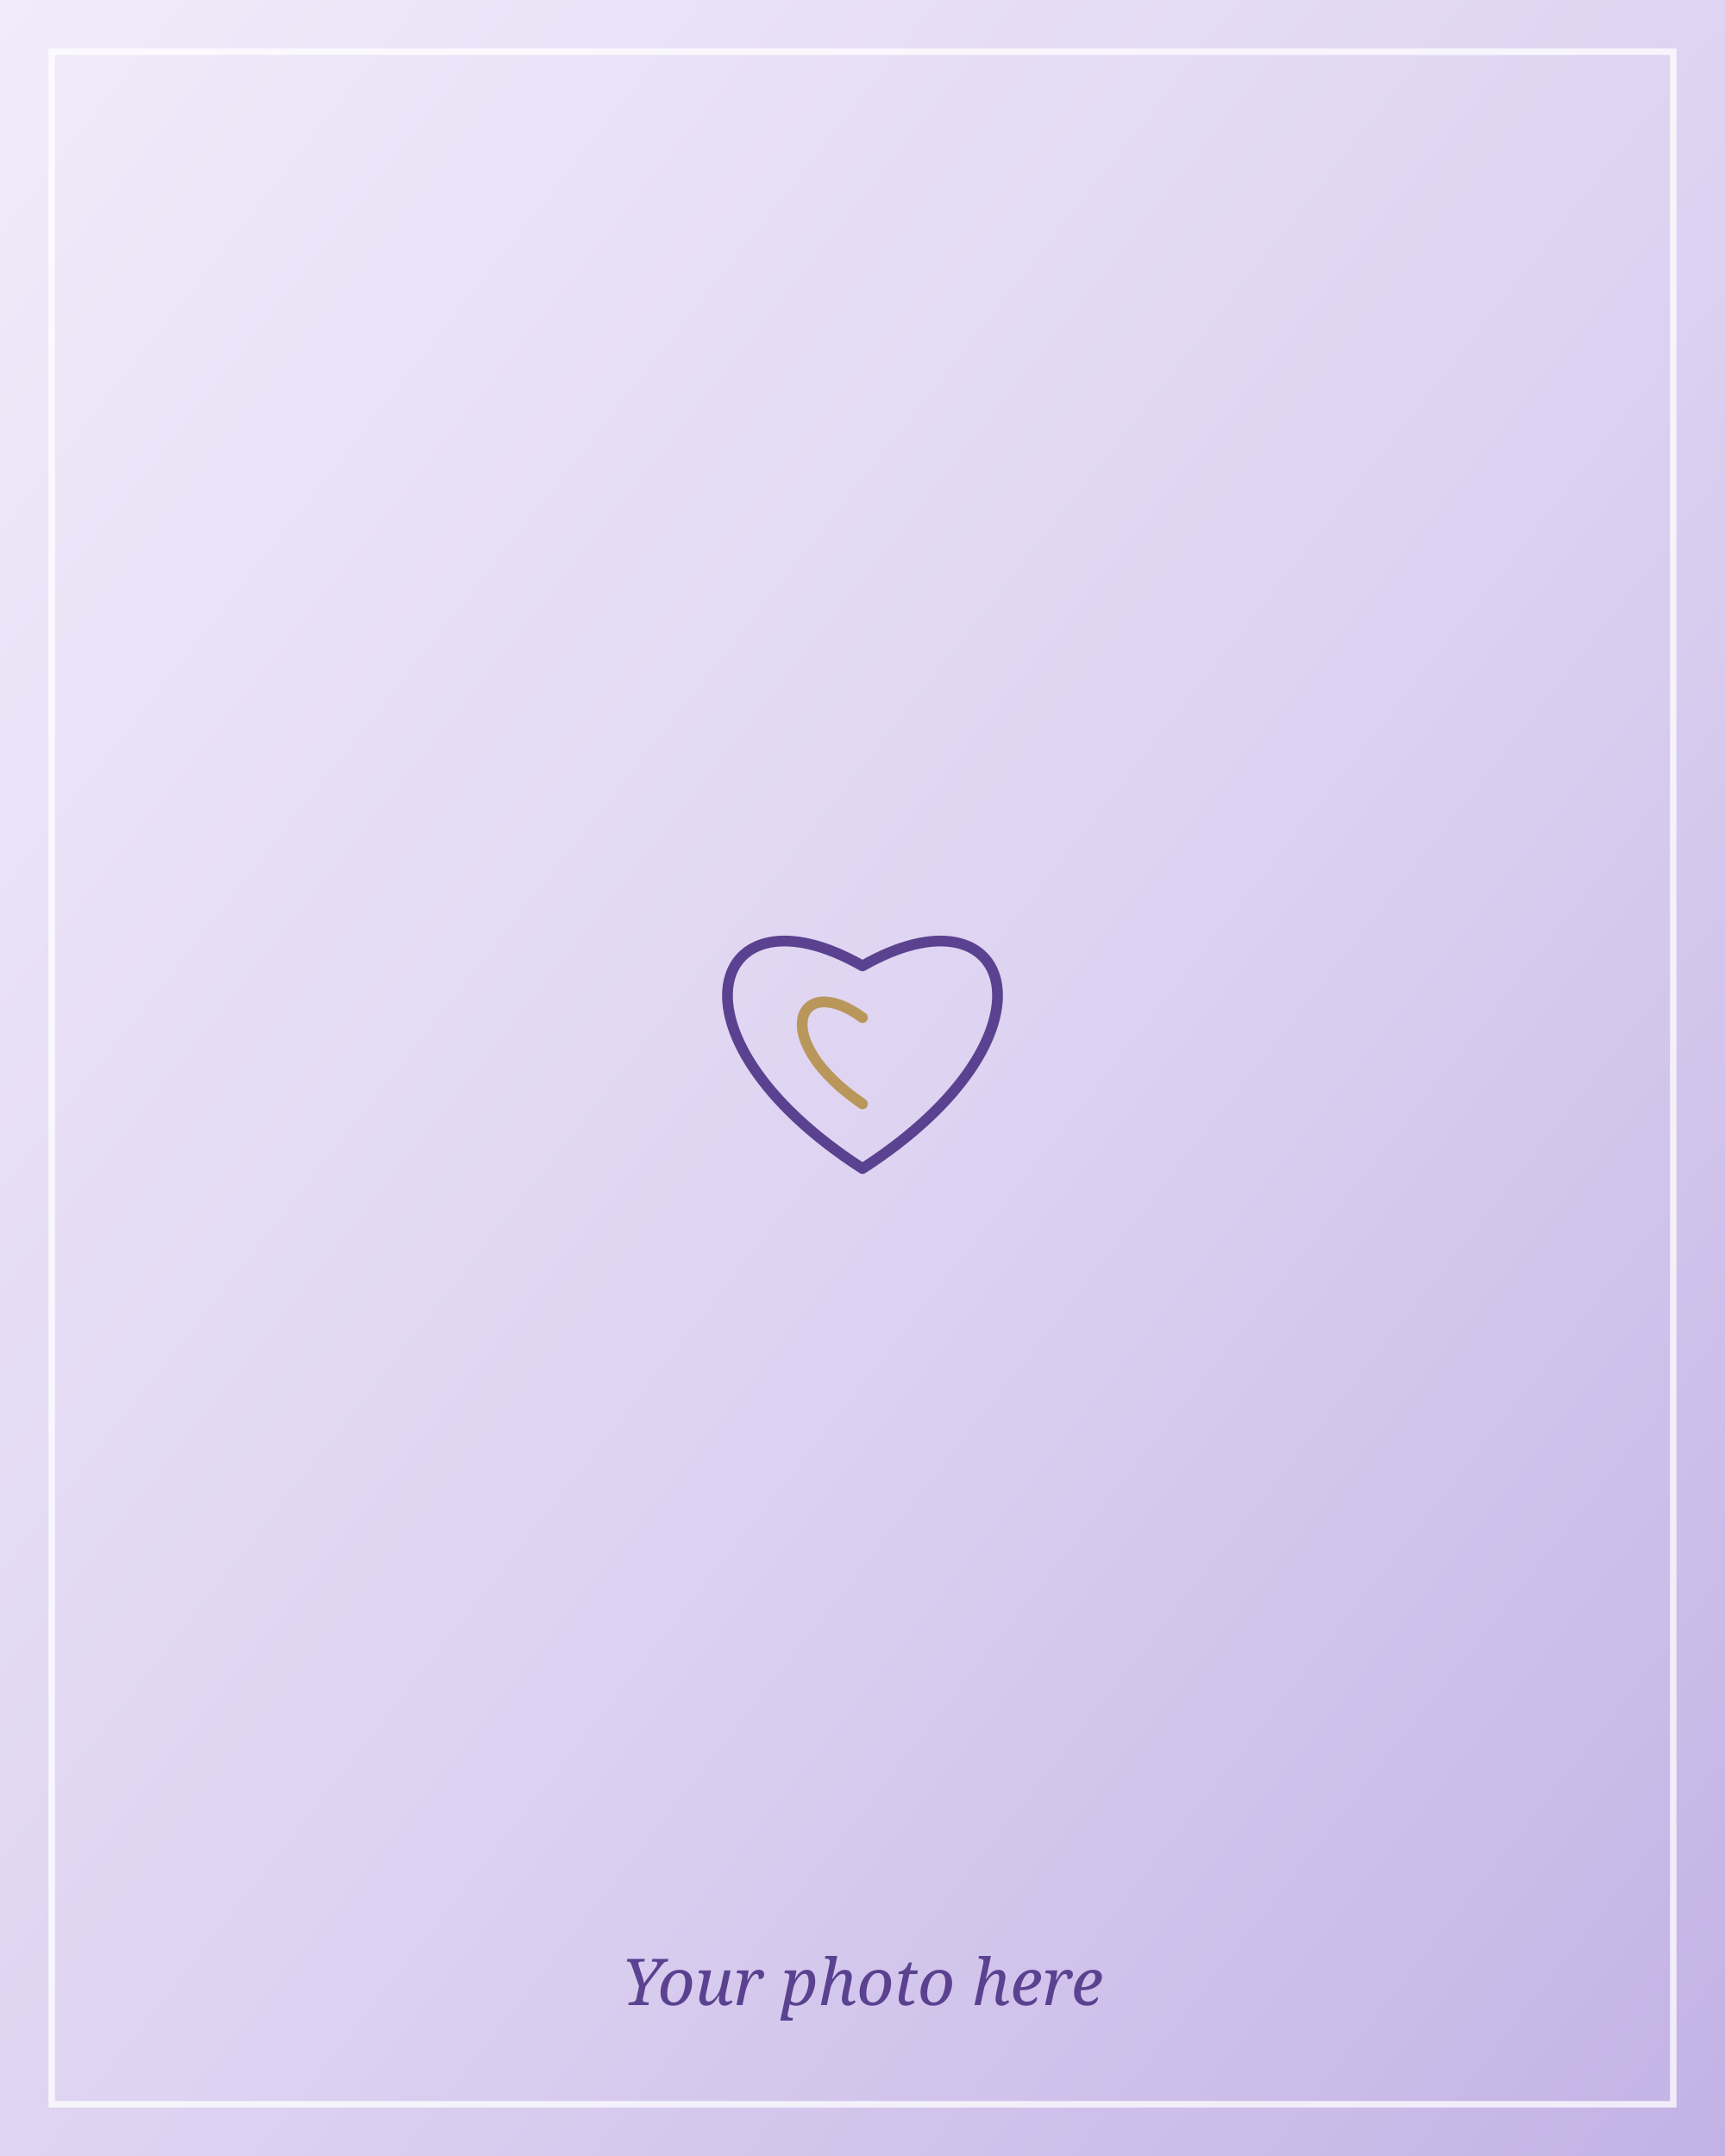
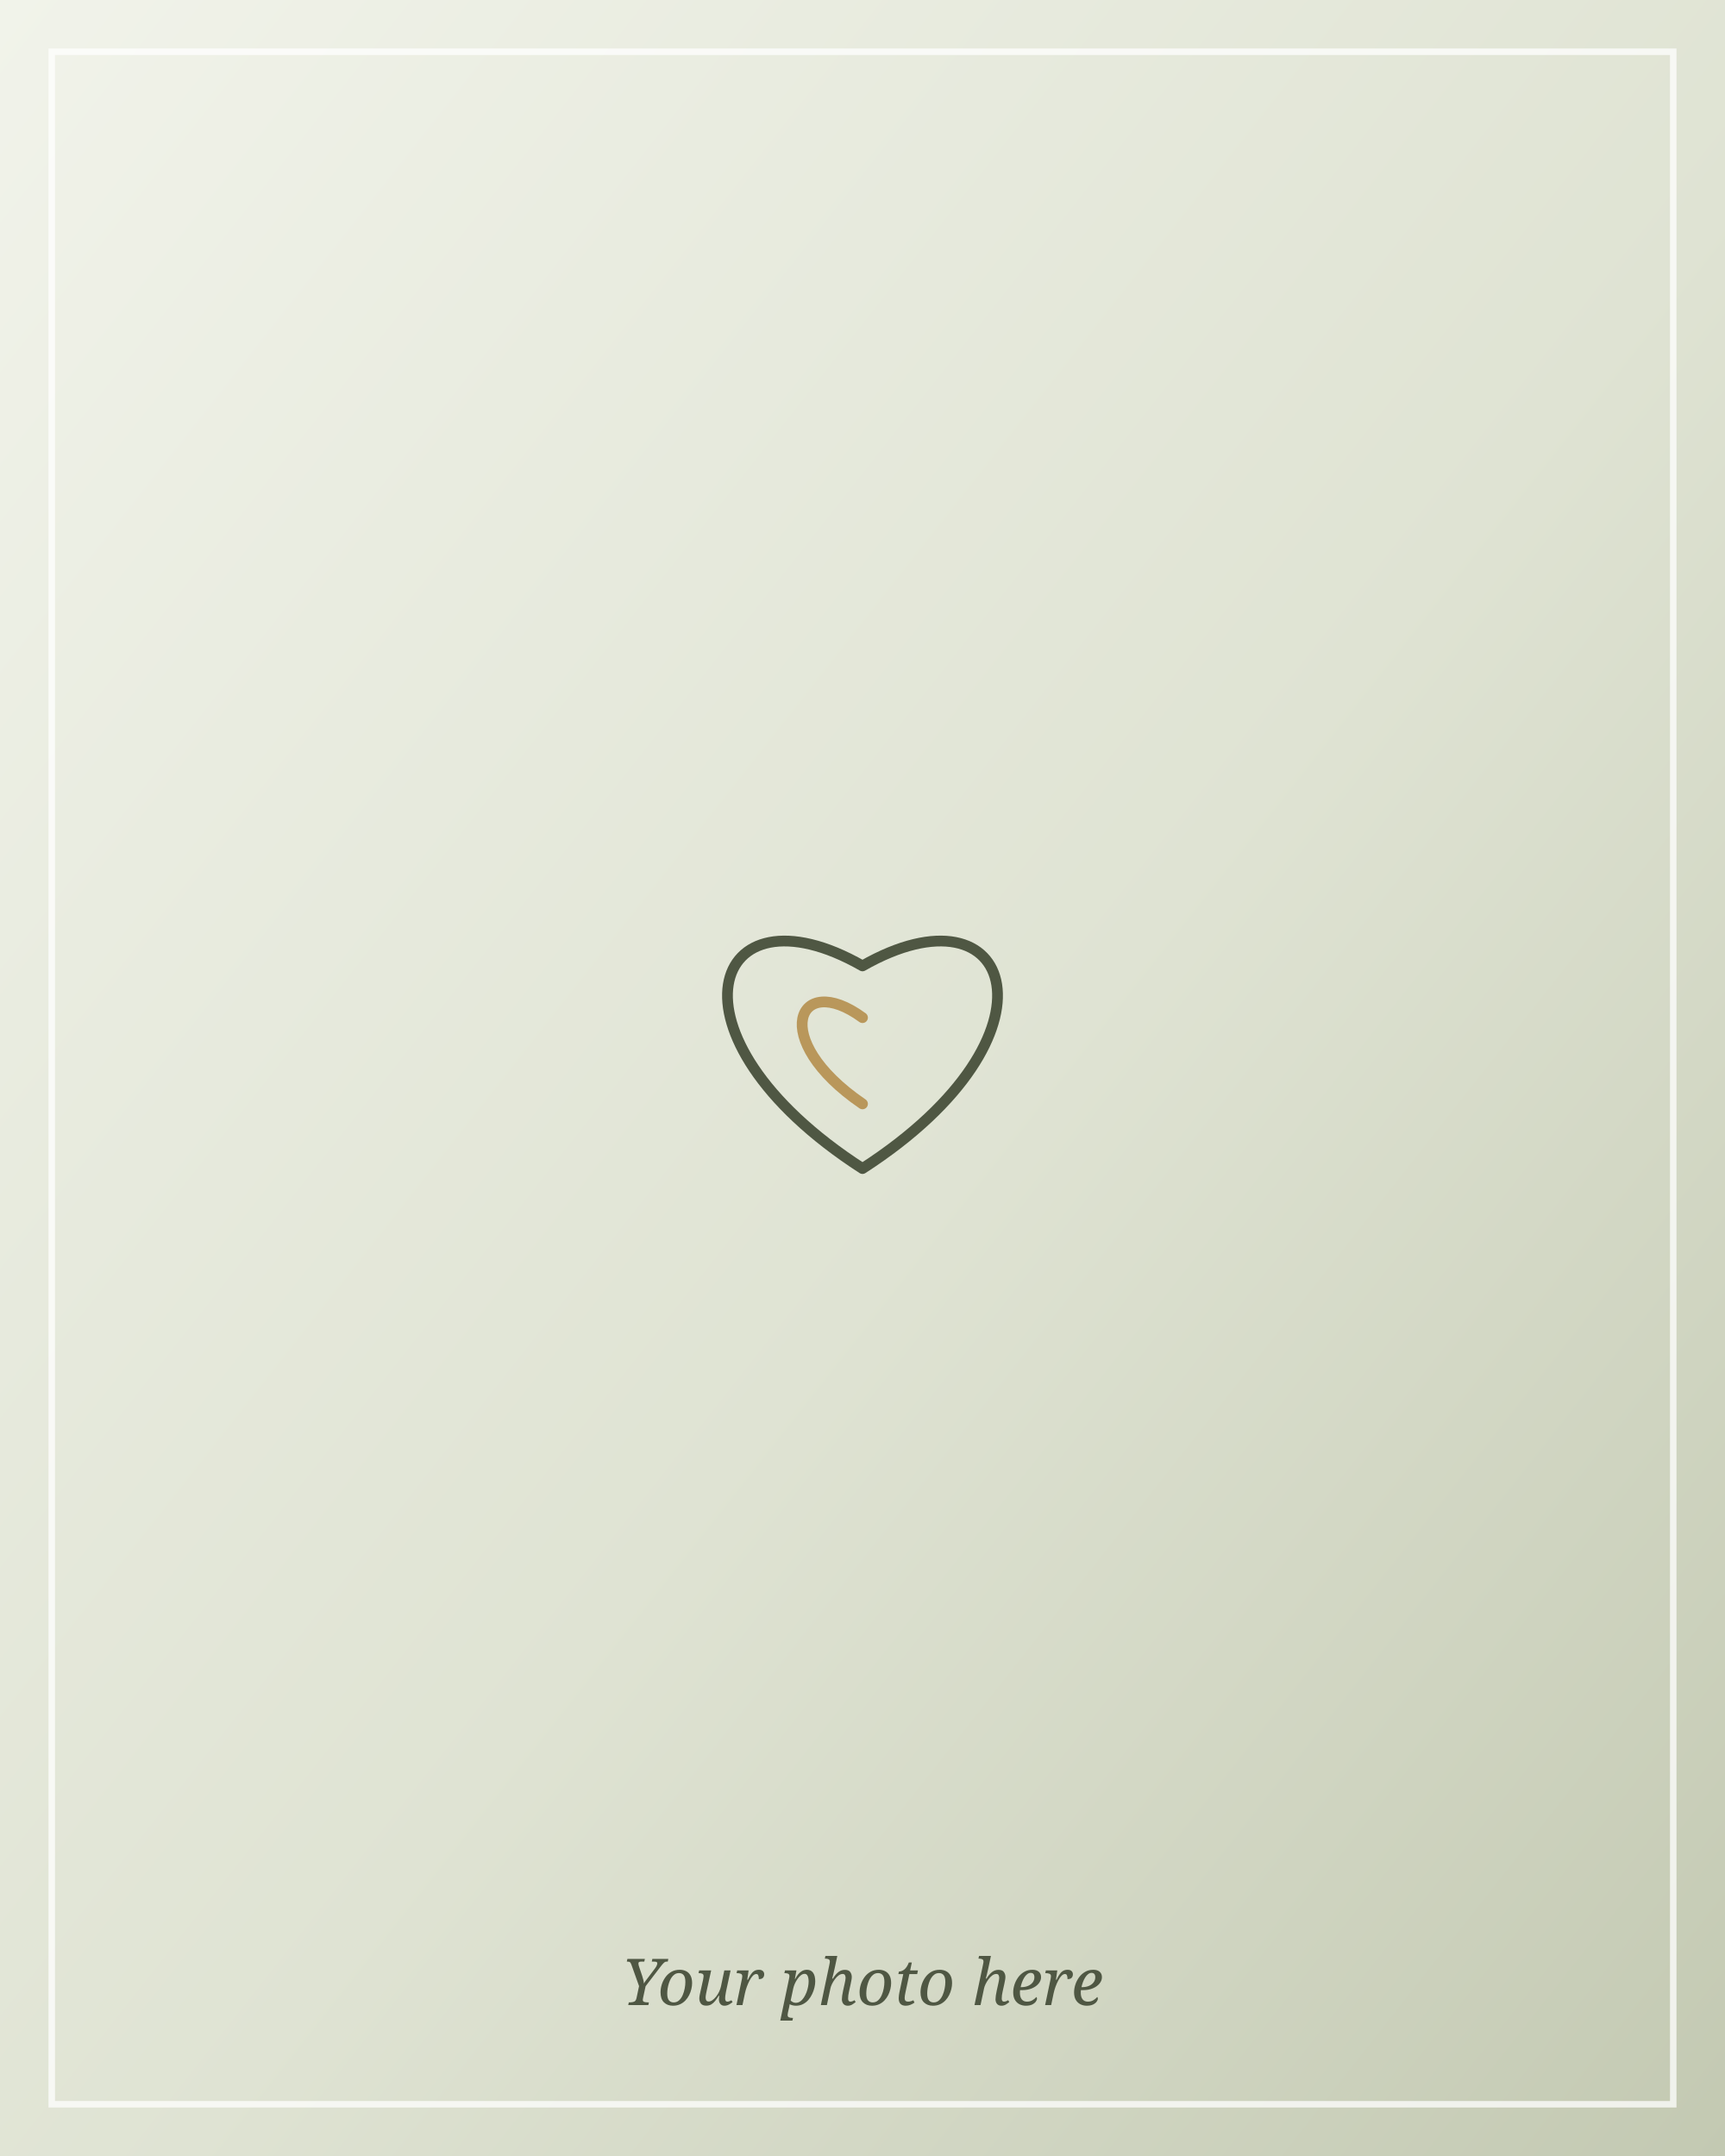
<svg xmlns="http://www.w3.org/2000/svg" width="800" height="1000" viewBox="0 0 800 1000">
  <defs>
    <linearGradient id="a" x1="0" y1="0" x2="1" y2="1">
-       <stop offset="0" stop-color="#f1ebfa" />
-       <stop offset=".55" stop-color="#ddd2f1" />
-       <stop offset="1" stop-color="#c3b2e5" />
+       <stop offset="0" stop-color="#f1f3ea" />
+       <stop offset=".55" stop-color="#dfe3d3" />
+       <stop offset="1" stop-color="#c3c9b2" />
    </linearGradient>
  </defs>
  <rect width="800" height="1000" fill="url(#a)" />
  <rect x="24" y="24" width="752" height="952" fill="none" stroke="#fff" stroke-opacity=".75" stroke-width="3" />
  <g transform="translate(364.0 470.0)">
-     <path d="M36 72C-60 10-34-62 36-22c70-40 96 32 0 94z" stroke="#5a4290" stroke-width="5" fill="none" stroke-linecap="round" stroke-linejoin="round" />
+     <path d="M36 72C-60 10-34-62 36-22c70-40 96 32 0 94z" stroke="#4f5743" stroke-width="5" fill="none" stroke-linecap="round" stroke-linejoin="round" />
    <path d="M36 42c-44-30-30-62 0-40" stroke="#b9975b" stroke-width="5" fill="none" stroke-linecap="round" stroke-linejoin="round" />
  </g>
-   <text x="400.0" y="930" text-anchor="middle" font-family="Georgia,serif" font-size="30" font-style="italic" fill="#5a4290">Your photo here</text>
+   <text x="400.0" y="930" text-anchor="middle" font-family="Georgia,serif" font-size="30" font-style="italic" fill="#4f5743">Your photo here</text>
</svg>
